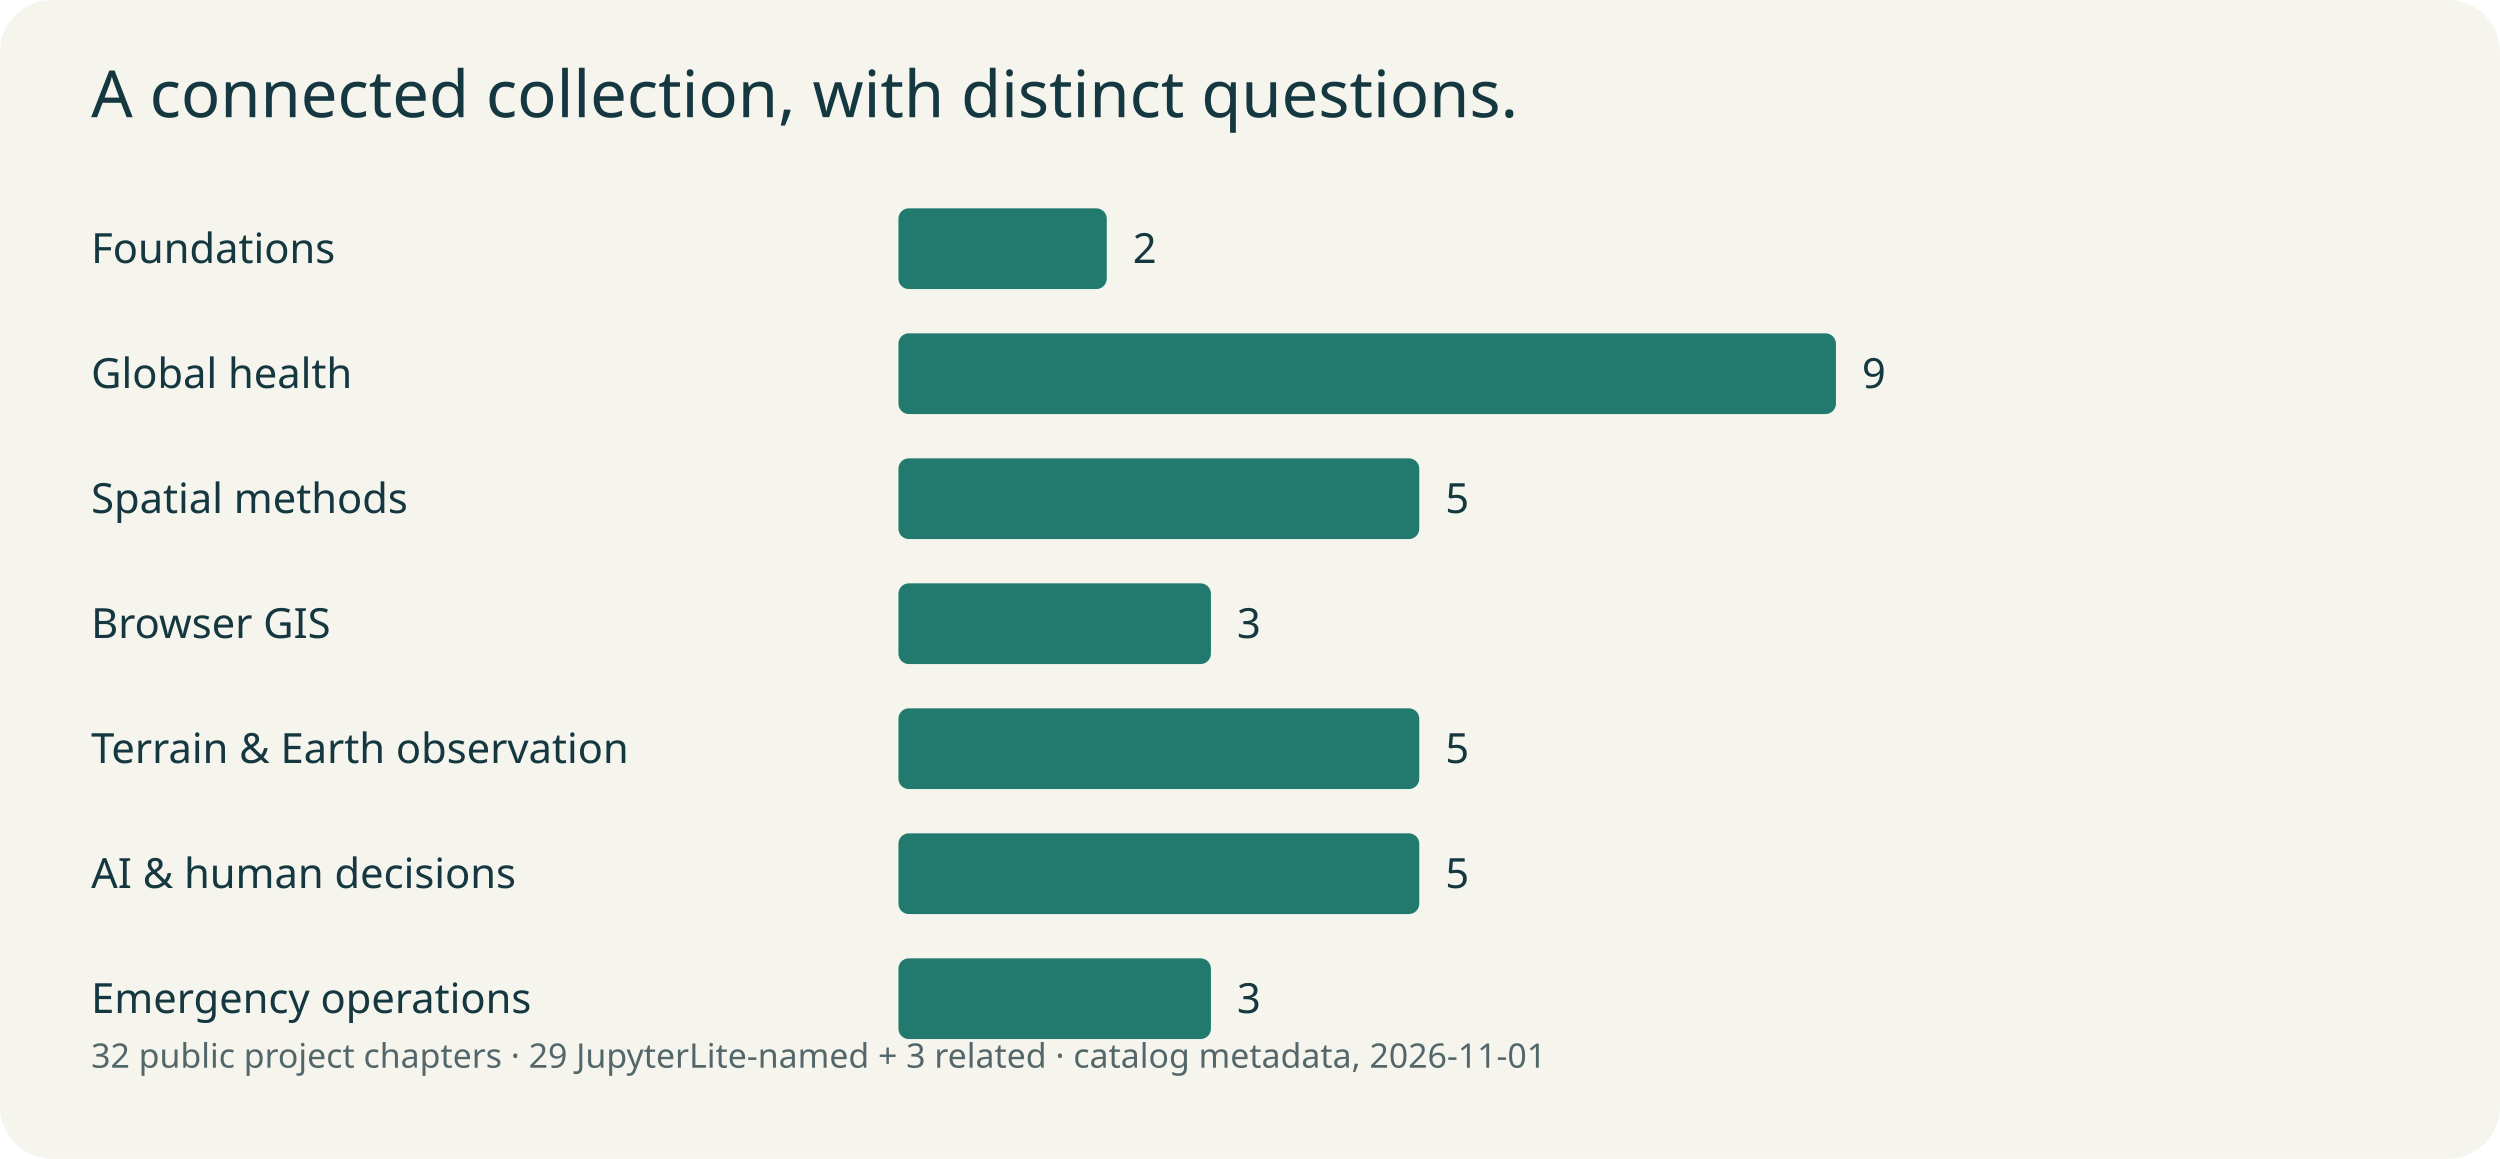
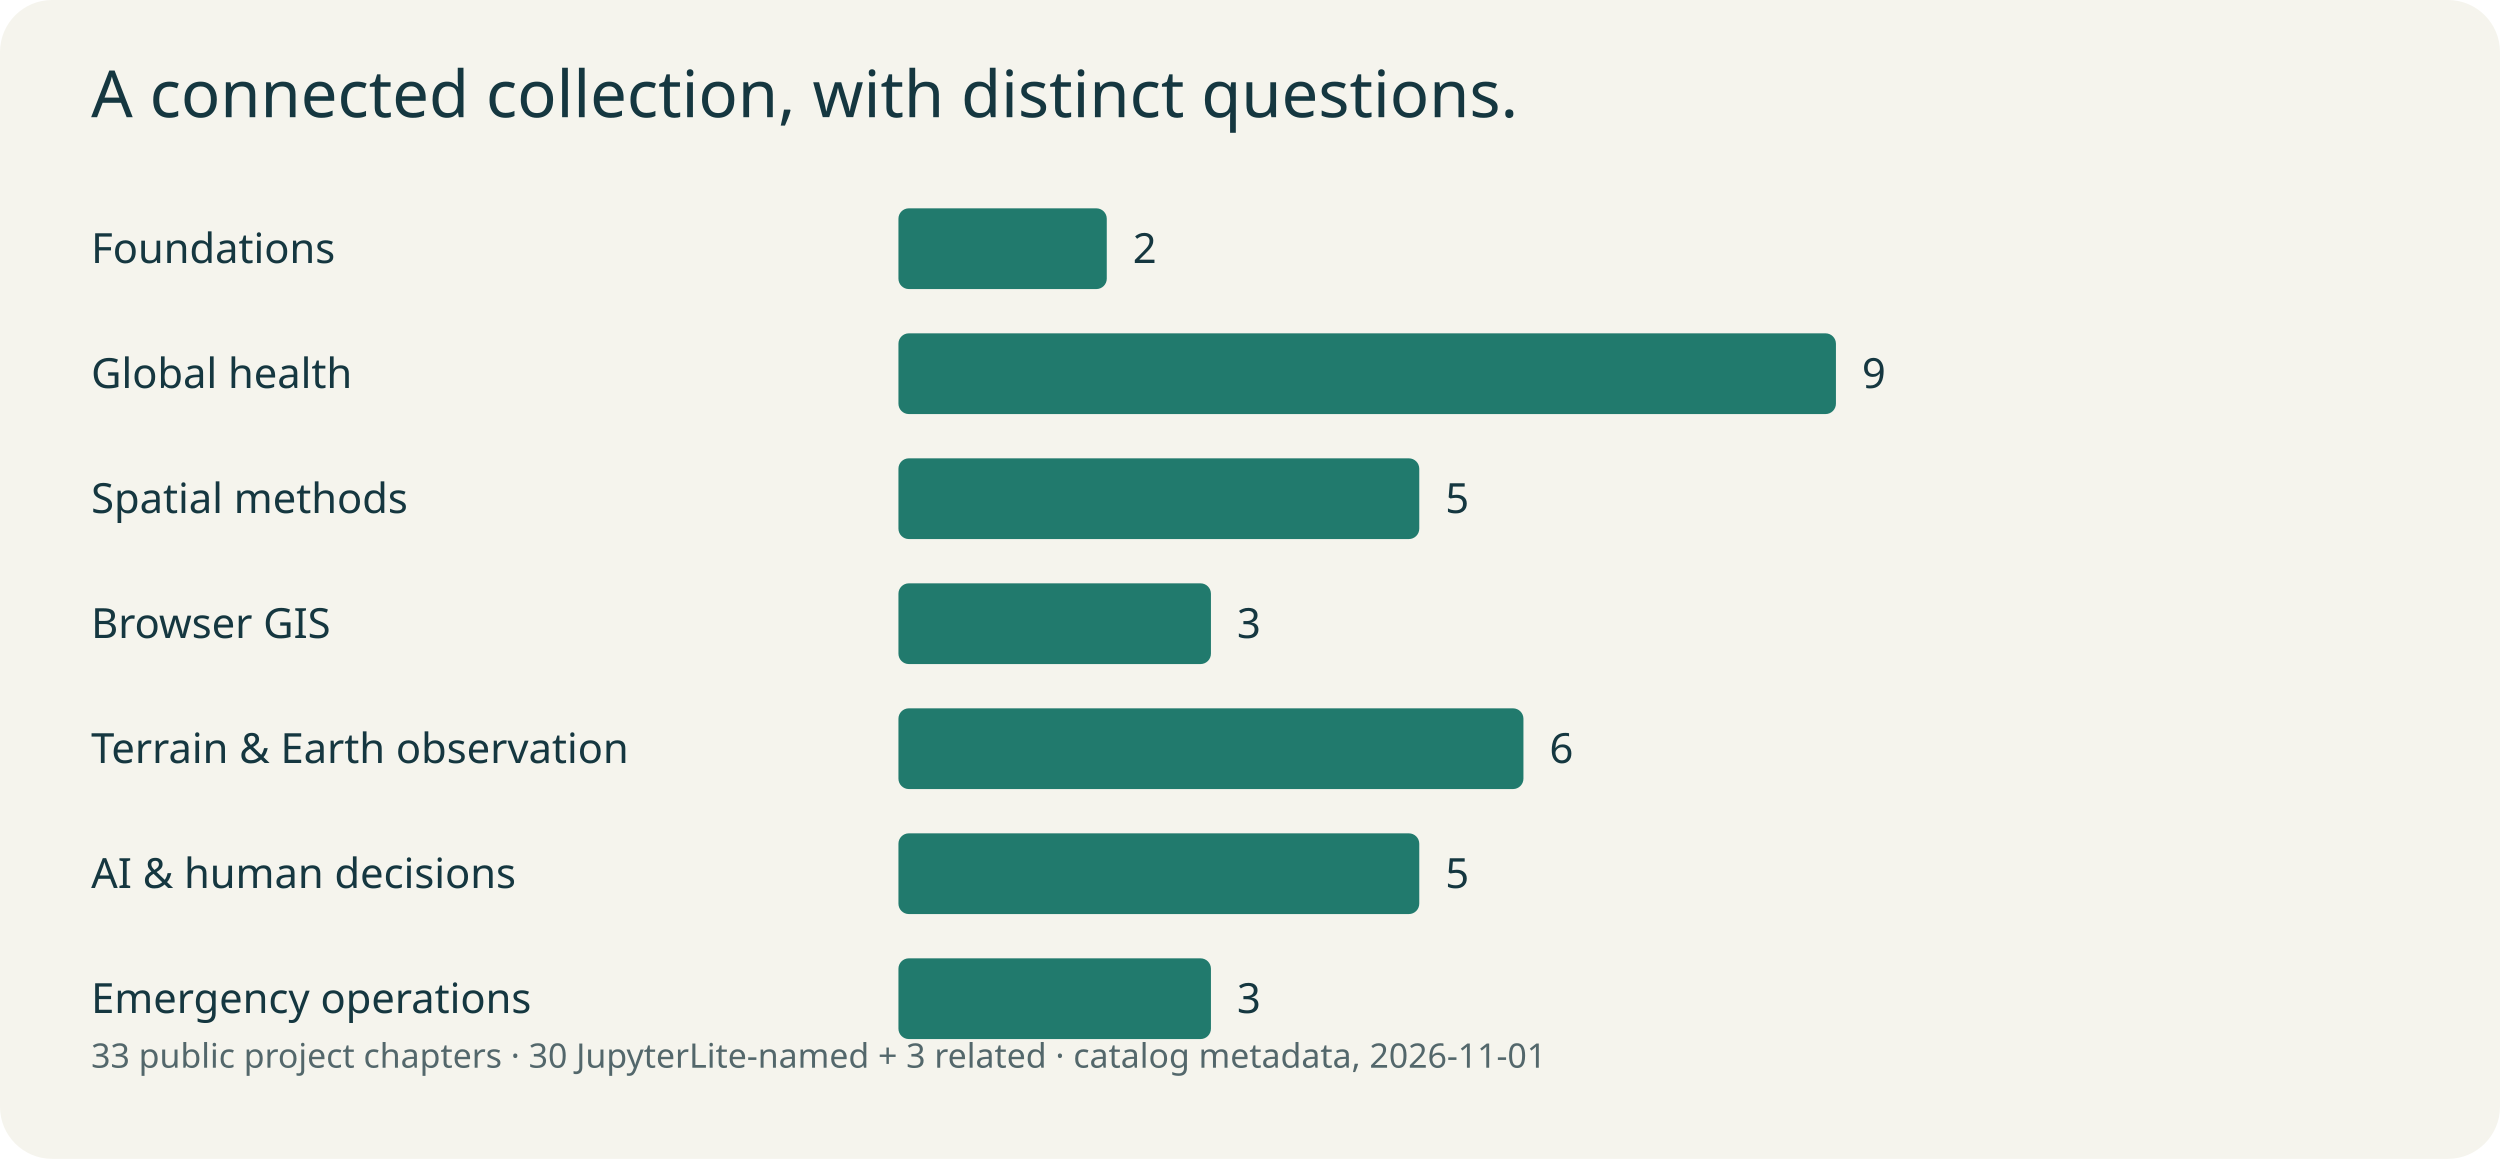
<svg xmlns="http://www.w3.org/2000/svg" viewBox="0 0 960 445" role="img" aria-labelledby="title desc">
  <defs>
    <linearGradient id="sea" x2="1" y2="1">
      <stop stop-color="#13575a" />
      <stop offset="1" stop-color="#0b3541" />
    </linearGradient>
    <linearGradient id="paper" x2="1" y2="1">
      <stop stop-color="#f4f5ea" />
      <stop offset="1" stop-color="#dfece3" />
    </linearGradient>
    <marker id="arrow" markerWidth="8" markerHeight="8" refX="7" refY="4" orient="auto">
      <path d="M0 0L8 4L0 8" fill="#217a6d" />
    </marker>
  </defs>
  <g font-family="system-ui, sans-serif">
    <rect width="960" height="445" rx="20" fill="#f5f4ed" />
    <text x="35" y="45" font-size="25" fill="#153740">A connected collection, with distinct questions.</text>
    <text x="35" y="101" font-size="16" fill="#153740">Foundations</text>
    <rect x="345" y="80" width="80" height="31" rx="4" fill="#217a6d" />
    <text x="435" y="101" font-size="16" fill="#153740">2</text>
    <text x="35" y="149" font-size="16" fill="#153740">Global health</text>
    <rect x="345" y="128" width="360" height="31" rx="4" fill="#217a6d" />
    <text x="715" y="149" font-size="16" fill="#153740">9</text>
    <text x="35" y="197" font-size="16" fill="#153740">Spatial methods</text>
    <rect x="345" y="176" width="200" height="31" rx="4" fill="#217a6d" />
    <text x="555" y="197" font-size="16" fill="#153740">5</text>
    <text x="35" y="245" font-size="16" fill="#153740">Browser GIS</text>
    <rect x="345" y="224" width="120" height="31" rx="4" fill="#217a6d" />
    <text x="475" y="245" font-size="16" fill="#153740">3</text>
    <text x="35" y="293" font-size="16" fill="#153740">Terrain &amp; Earth observation</text>
-     <rect x="345" y="272" width="200" height="31" rx="4" fill="#217a6d" />
-     <text x="555" y="293" font-size="16" fill="#153740">5</text>
+     <rect x="345" y="272" width="240" height="31" rx="4" fill="#217a6d" />
+     <text x="595" y="293" font-size="16" fill="#153740">6</text>
    <text x="35" y="341" font-size="16" fill="#153740">AI &amp; human decisions</text>
    <rect x="345" y="320" width="200" height="31" rx="4" fill="#217a6d" />
    <text x="555" y="341" font-size="16" fill="#153740">5</text>
    <text x="35" y="389" font-size="16" fill="#153740">Emergency operations</text>
    <rect x="345" y="368" width="120" height="31" rx="4" fill="#217a6d" />
    <text x="475" y="389" font-size="16" fill="#153740">3</text>
-     <text x="35" y="410" font-size="13" fill="#53676b">32 public project chapters · 29 JupyterLite-named + 3 related · catalog metadata, 2026-11-01</text>
+     <text x="35" y="410" font-size="13" fill="#53676b">33 public project chapters · 30 JupyterLite-named + 3 related · catalog metadata, 2026-11-01</text>
  </g>
</svg>
